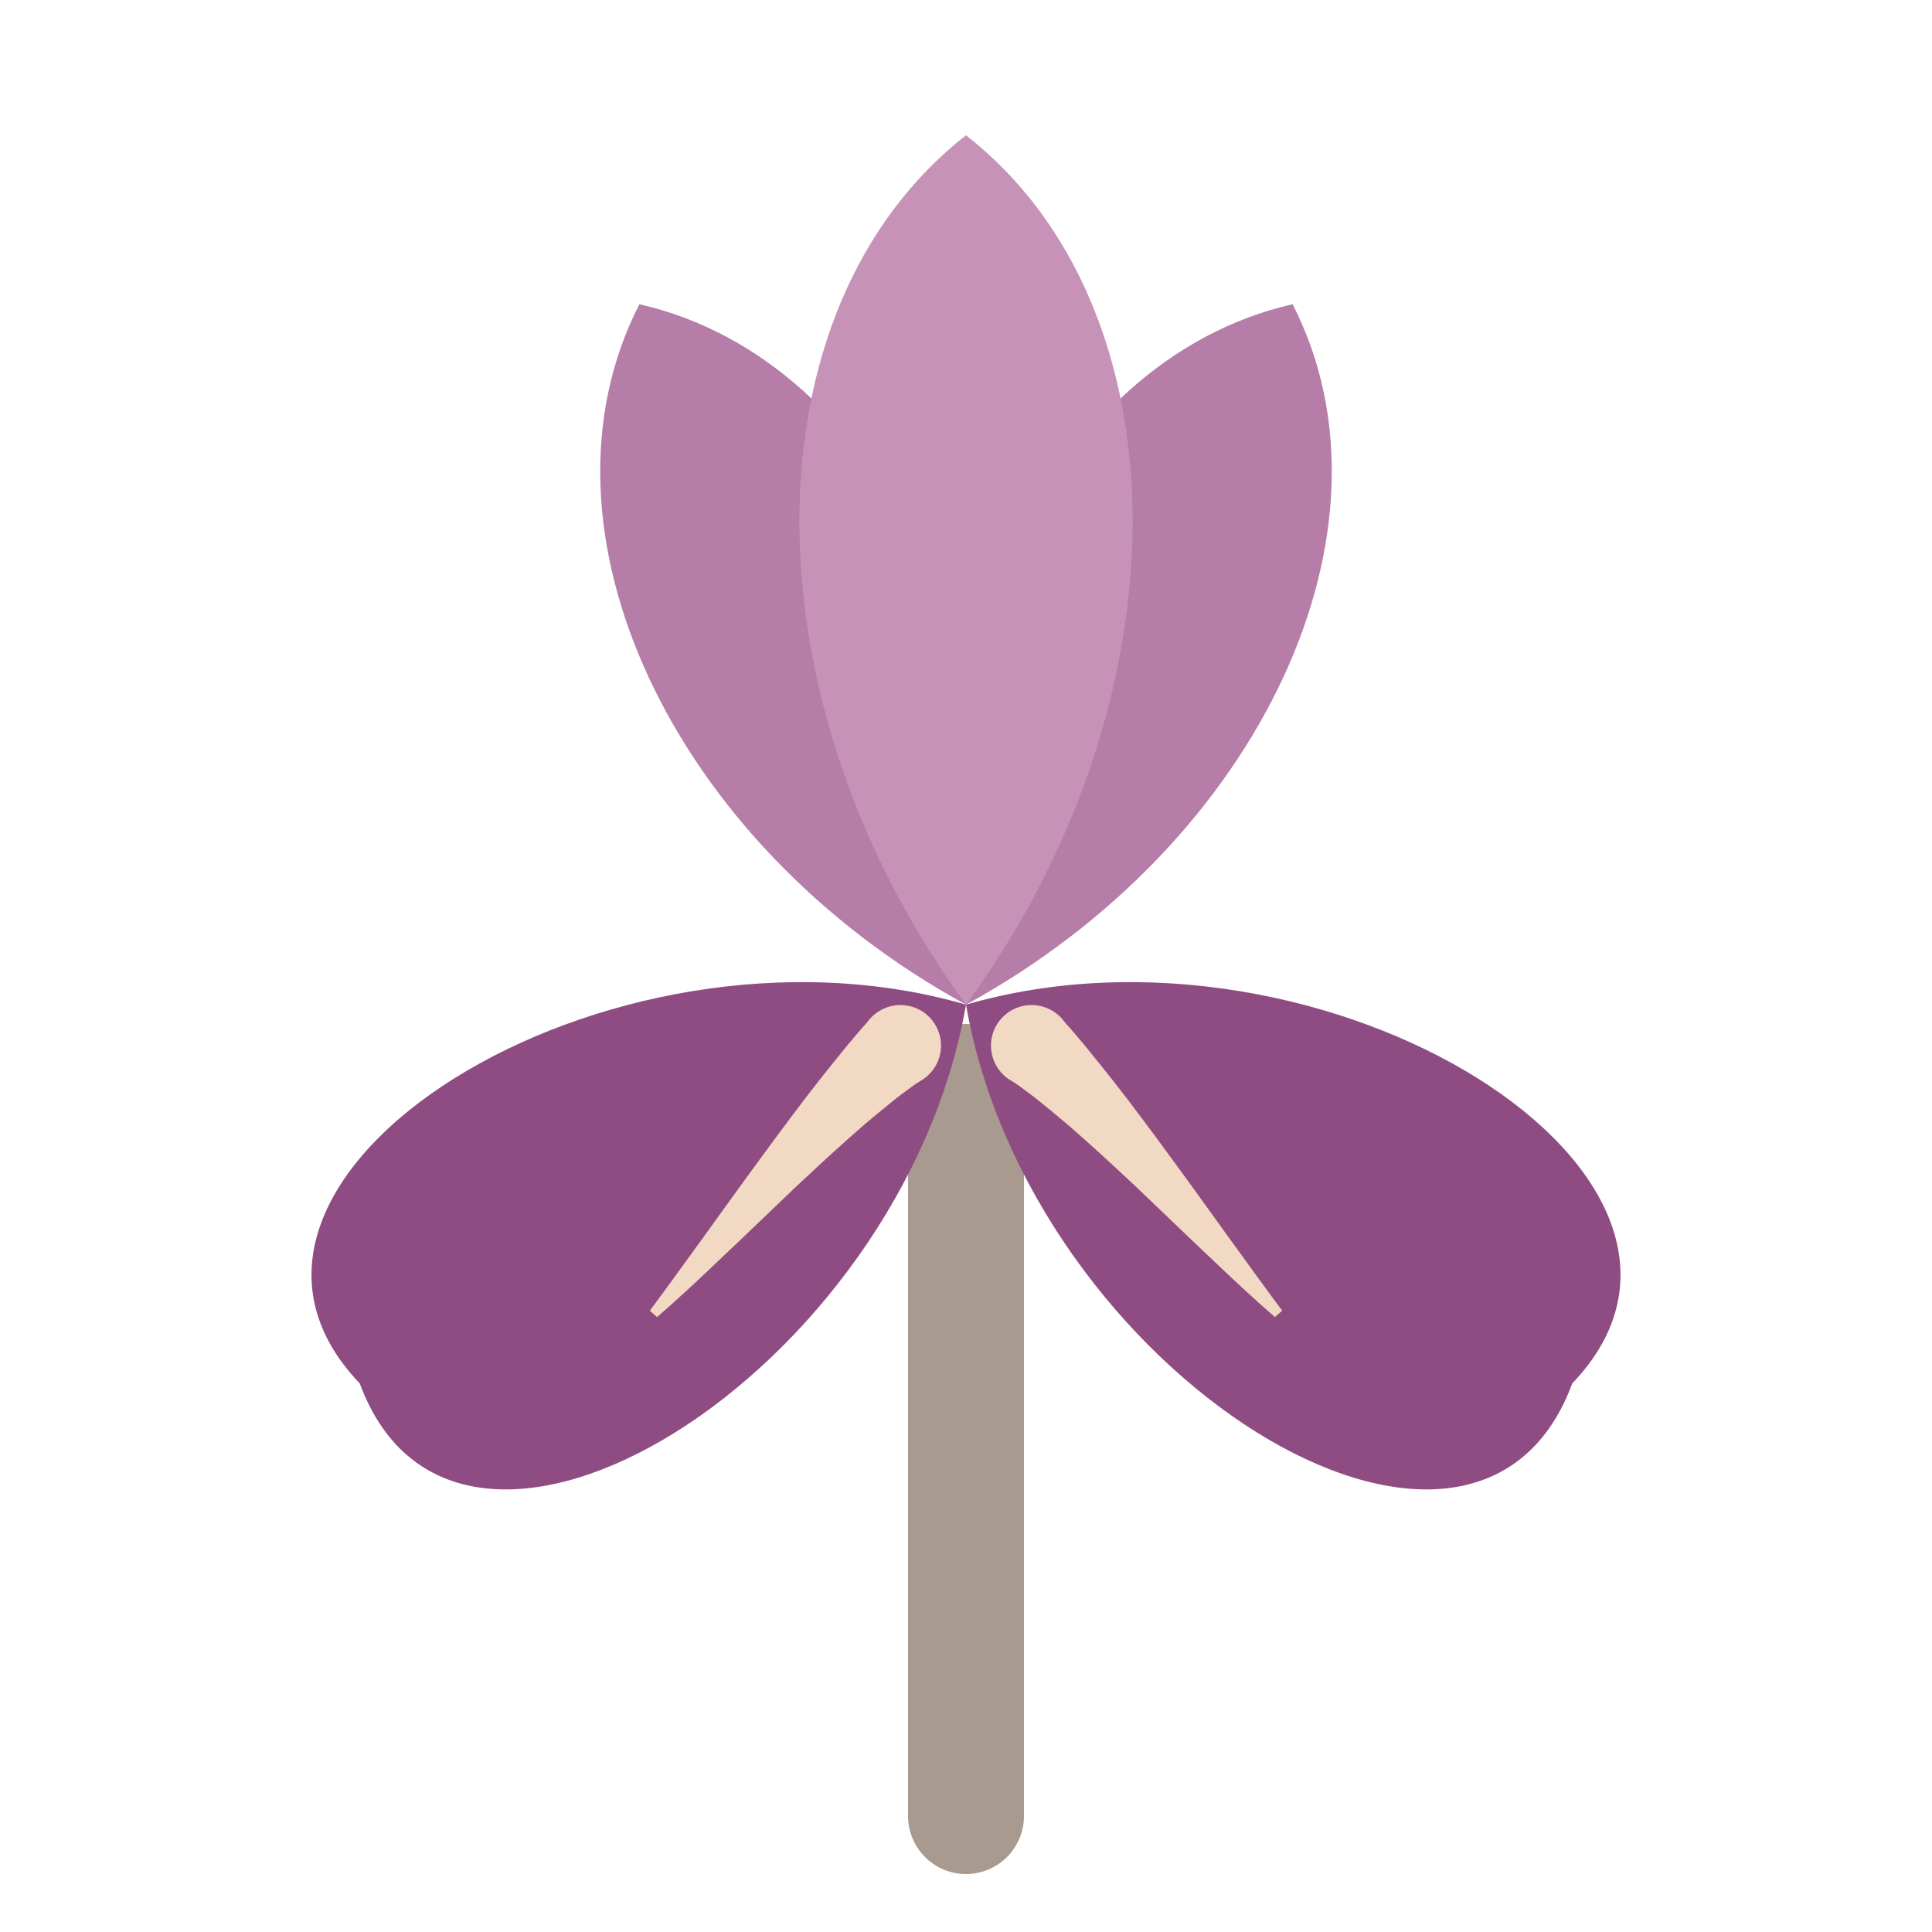
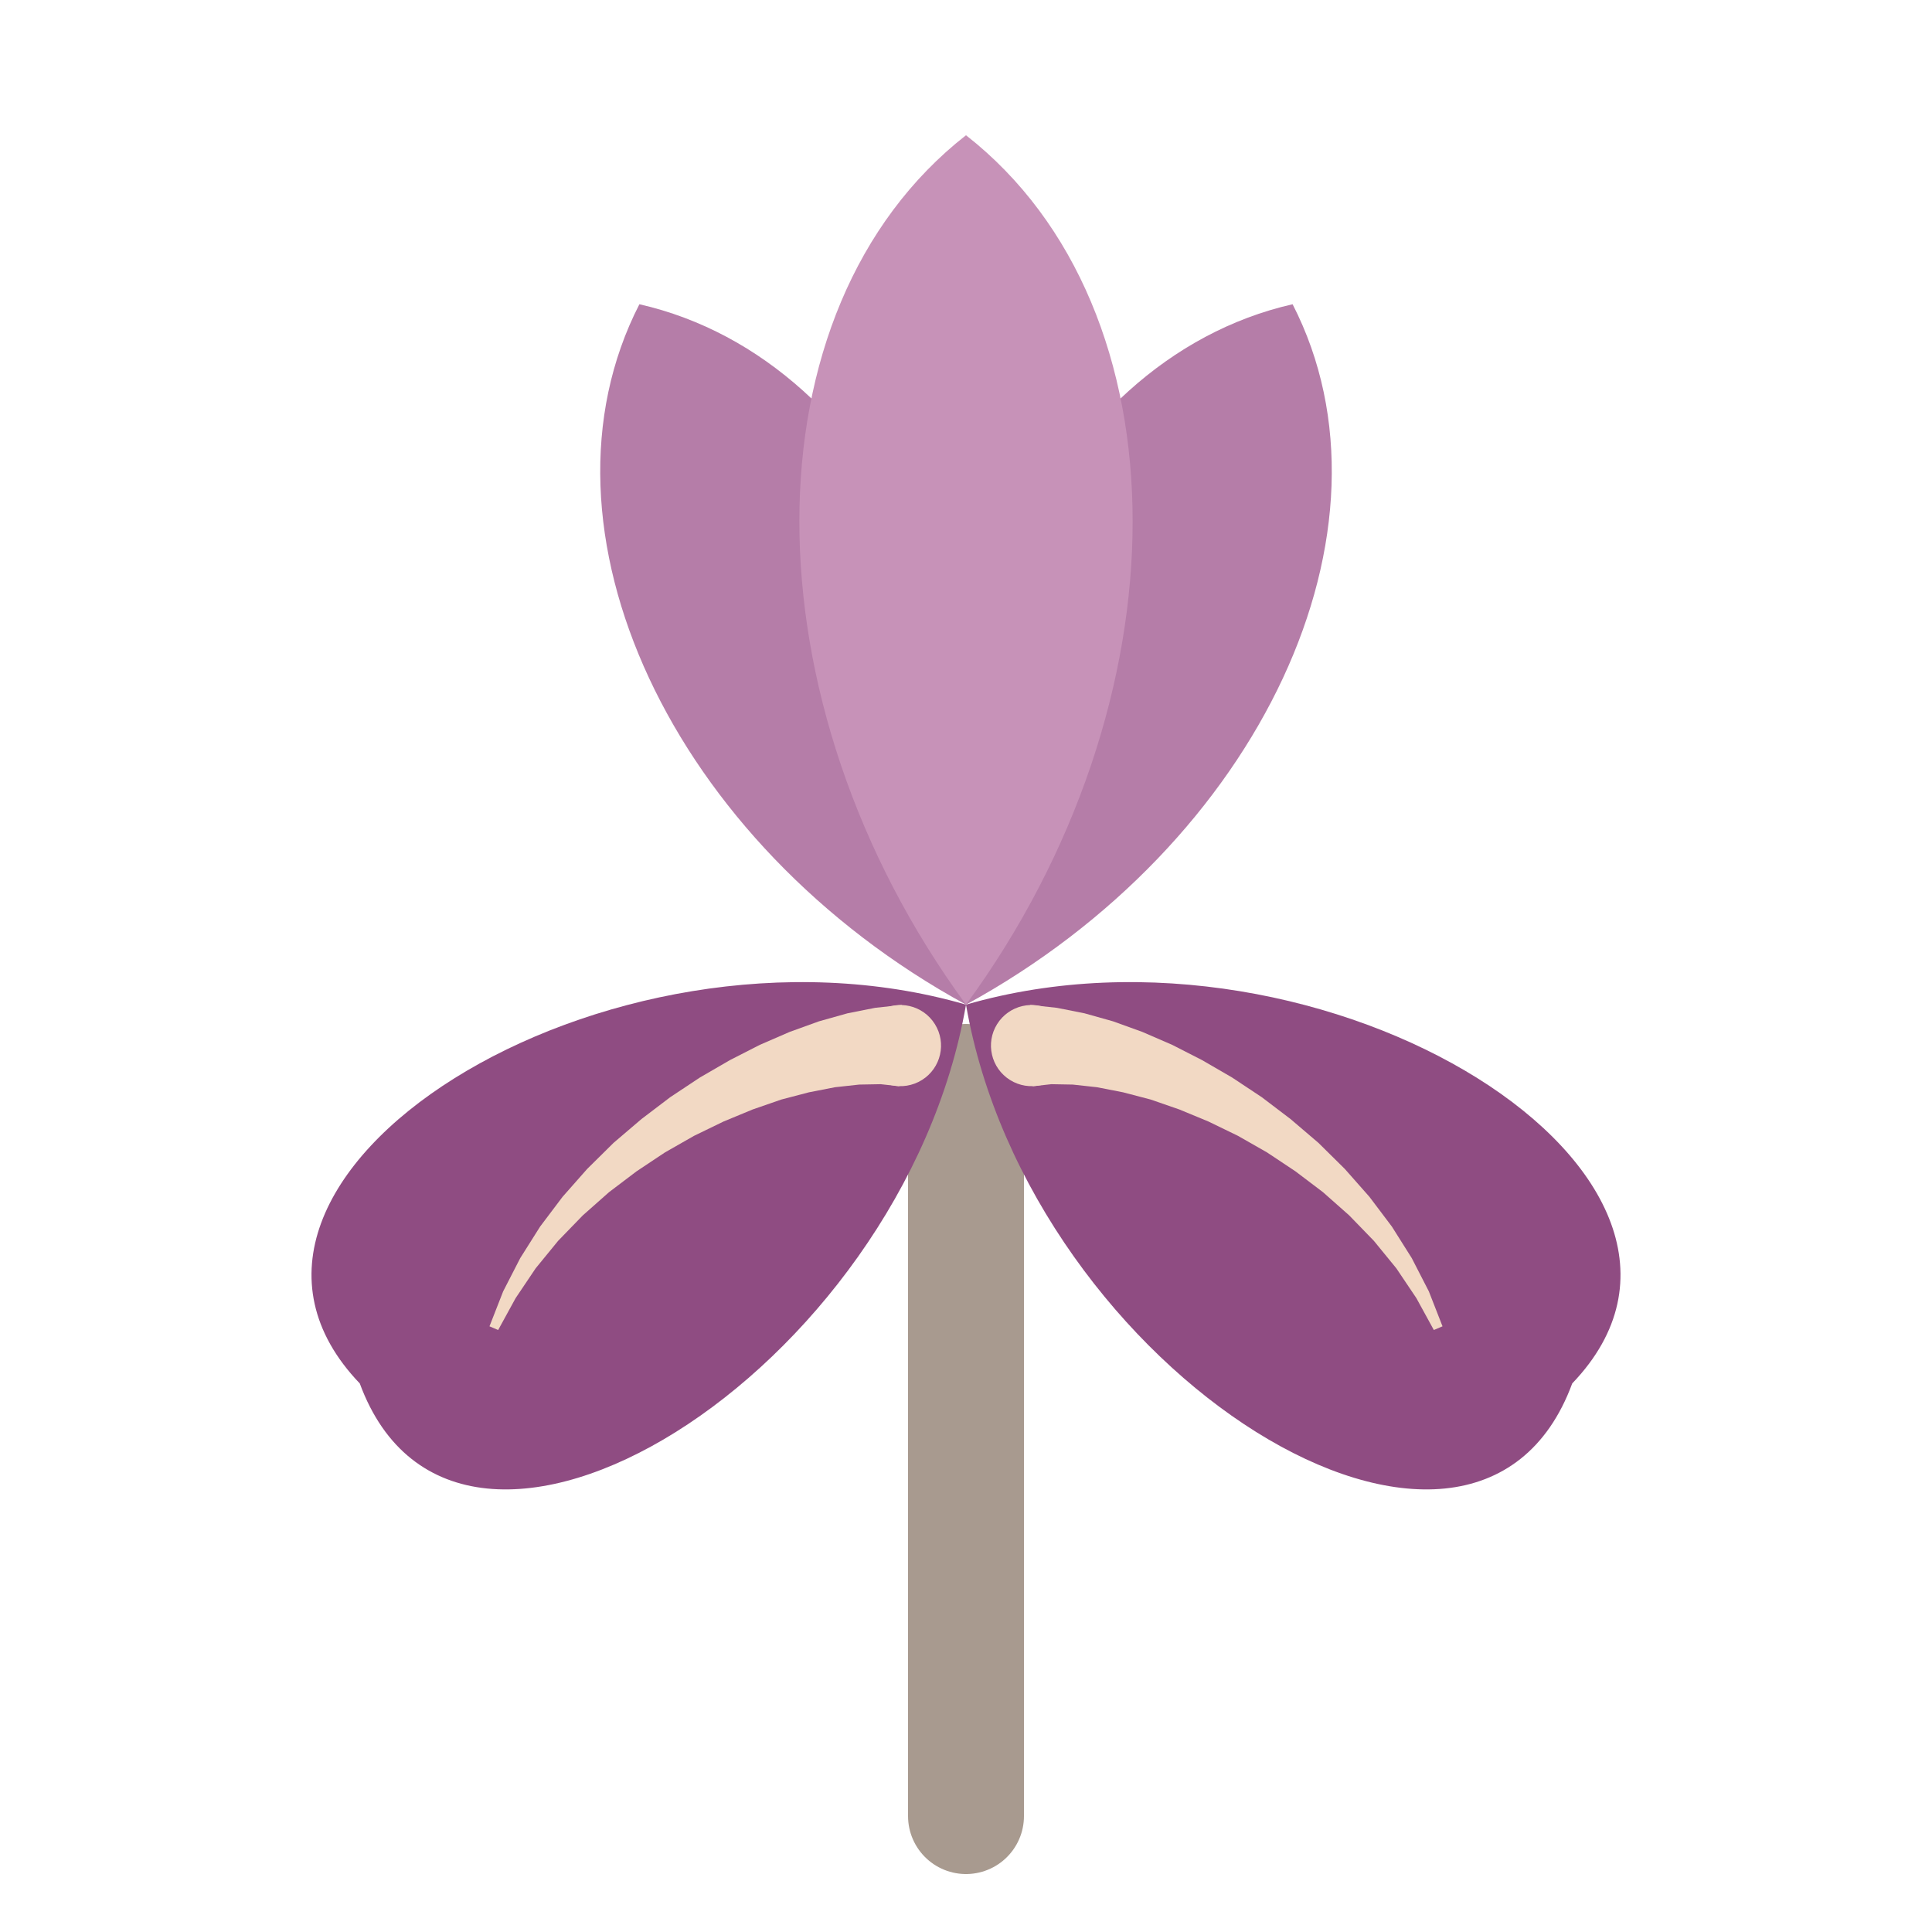
<svg xmlns="http://www.w3.org/2000/svg" viewBox="0 0 100 100">
  <path d="M50 56 V94" fill="none" stroke="#A89A8F" stroke-width="6" stroke-linecap="round" />
  <g transform="translate(50 52) rotate(122)">
    <path d="M0 0 C-14.4 -12.9 -14.4 -40.0 0 -37 C14.4 -40.0 14.4 -12.9 0 0 Z" fill="#8F4C82" />
    <g fill="#F2D9C4">
-       <path d="M2.07 -3.67 L2.11 -4.58 L2.19 -5.56 L2.32 -6.61 L2.47 -7.71 L2.66 -8.87 L2.87 -10.06 L3.10 -11.27 L3.34 -12.51 L3.60 -13.76 L3.86 -15.01 L4.12 -16.26 L4.37 -17.49 L4.62 -18.71 L4.85 -19.89 L5.06 -21.04 L5.24 -22.13 L4.76 -22.27 L4.35 -21.23 L3.92 -20.16 L3.47 -19.05 L3.01 -17.91 L2.53 -16.74 L2.05 -15.56 L1.57 -14.38 L1.09 -13.18 L0.62 -12.00 L0.16 -10.82 L-0.28 -9.67 L-0.70 -8.53 L-1.09 -7.42 L-1.46 -6.35 L-1.79 -5.32 L-2.07 -4.33 Z" />
+       <path d="M1.75 -5.17 L1.15 -5.93 L0.58 -6.88 L0.03 -8.02 L-0.46 -9.30 L-0.90 -10.71 L-1.25 -12.24 L-1.52 -13.85 L-1.70 -15.53 L-1.77 -17.26 L-1.72 -19.03 L-1.56 -20.81 L-1.26 -22.60 L-0.82 -24.38 L-0.23 -26.12 L0.53 -27.82 L1.45 -29.46 L1.05 -29.74 L-0.11 -28.18 L-1.10 -26.52 L-1.94 -24.78 L-2.63 -22.98 L-3.18 -21.13 L-3.60 -19.26 L-3.88 -17.38 L-4.05 -15.52 L-4.10 -13.68 L-4.04 -11.88 L-3.89 -10.15 L-3.64 -8.49 L-3.30 -6.91 L-2.87 -5.44 L-2.35 -4.07 L-1.75 -2.83 Z" />
      <circle cx="0.00" cy="-4.00" r="2.10" />
    </g>
  </g>
  <g transform="translate(50 52) rotate(-122)">
    <path d="M0 0 C-14.4 -12.9 -14.4 -40.0 0 -37 C14.4 -40.0 14.4 -12.9 0 0 Z" fill="#8F4C82" />
    <g fill="#F2D9C4">
-       <path d="M2.07 -4.33 L1.79 -5.32 L1.46 -6.35 L1.09 -7.42 L0.70 -8.53 L0.28 -9.67 L-0.16 -10.82 L-0.62 -12.00 L-1.09 -13.18 L-1.57 -14.38 L-2.05 -15.56 L-2.53 -16.74 L-3.01 -17.91 L-3.47 -19.05 L-3.92 -20.16 L-4.35 -21.23 L-4.76 -22.27 L-5.24 -22.13 L-5.06 -21.04 L-4.85 -19.89 L-4.62 -18.71 L-4.37 -17.49 L-4.12 -16.26 L-3.86 -15.01 L-3.60 -13.76 L-3.34 -12.51 L-3.10 -11.27 L-2.87 -10.06 L-2.66 -8.87 L-2.47 -7.71 L-2.32 -6.61 L-2.19 -5.56 L-2.11 -4.58 L-2.07 -3.67 Z" />
+       <path d="M1.75 -2.83 L2.35 -4.07 L2.87 -5.44 L3.30 -6.91 L3.64 -8.49 L3.89 -10.15 L4.04 -11.88 L4.10 -13.68 L4.05 -15.52 L3.88 -17.38 L3.60 -19.26 L3.18 -21.13 L2.63 -22.98 L1.94 -24.78 L1.10 -26.52 L0.11 -28.18 L-1.05 -29.74 L-1.45 -29.46 L-0.53 -27.82 L0.23 -26.12 L0.82 -24.38 L1.26 -22.60 L1.56 -20.81 L1.72 -19.03 L1.77 -17.26 L1.70 -15.53 L1.52 -13.85 L1.25 -12.24 L0.90 -10.71 L0.46 -9.30 L-0.03 -8.02 L-0.58 -6.88 L-1.15 -5.93 L-1.75 -5.17 Z" />
      <circle cx="0.00" cy="-4.00" r="2.10" />
    </g>
  </g>
  <g transform="translate(50 52) rotate(25)">
    <path d="M0 0 C-10.3 -14.0 -10.3 -32.0 0 -40 C10.3 -32.0 10.3 -14.0 0 0 Z" fill="#B57DA8" />
  </g>
  <g transform="translate(50 52) rotate(-25)">
    <path d="M0 0 C-10.3 -14.0 -10.3 -32.0 0 -40 C10.3 -32.0 10.3 -14.0 0 0 Z" fill="#B57DA8" />
  </g>
  <g transform="translate(50 52) rotate(0)">
    <path d="M0 0 C-11.5 -15.7 -11.5 -36.0 0 -45 C11.5 -36.0 11.5 -15.7 0 0 Z" fill="#C792B8" />
  </g>
</svg>
